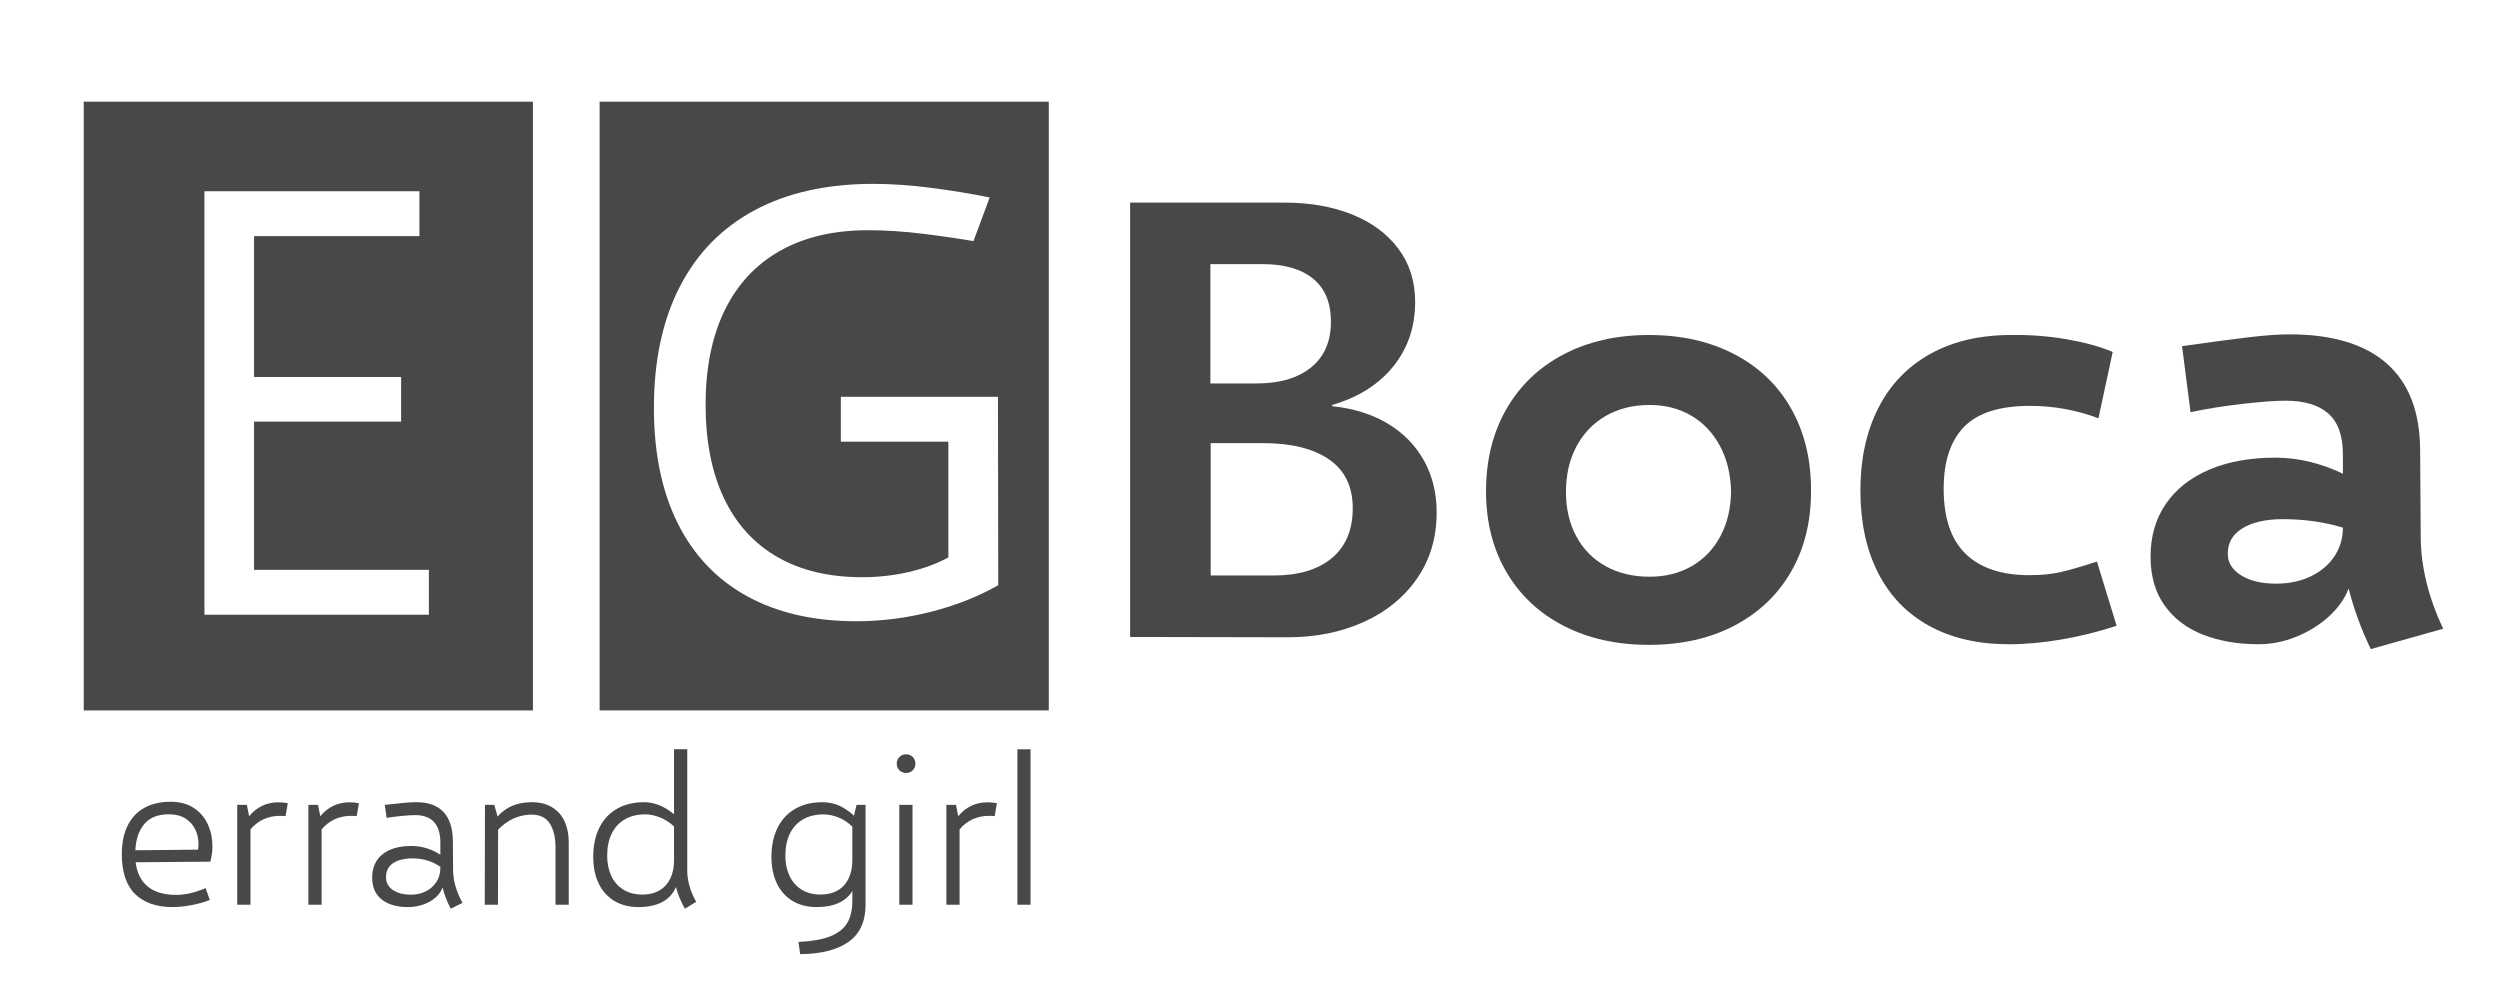
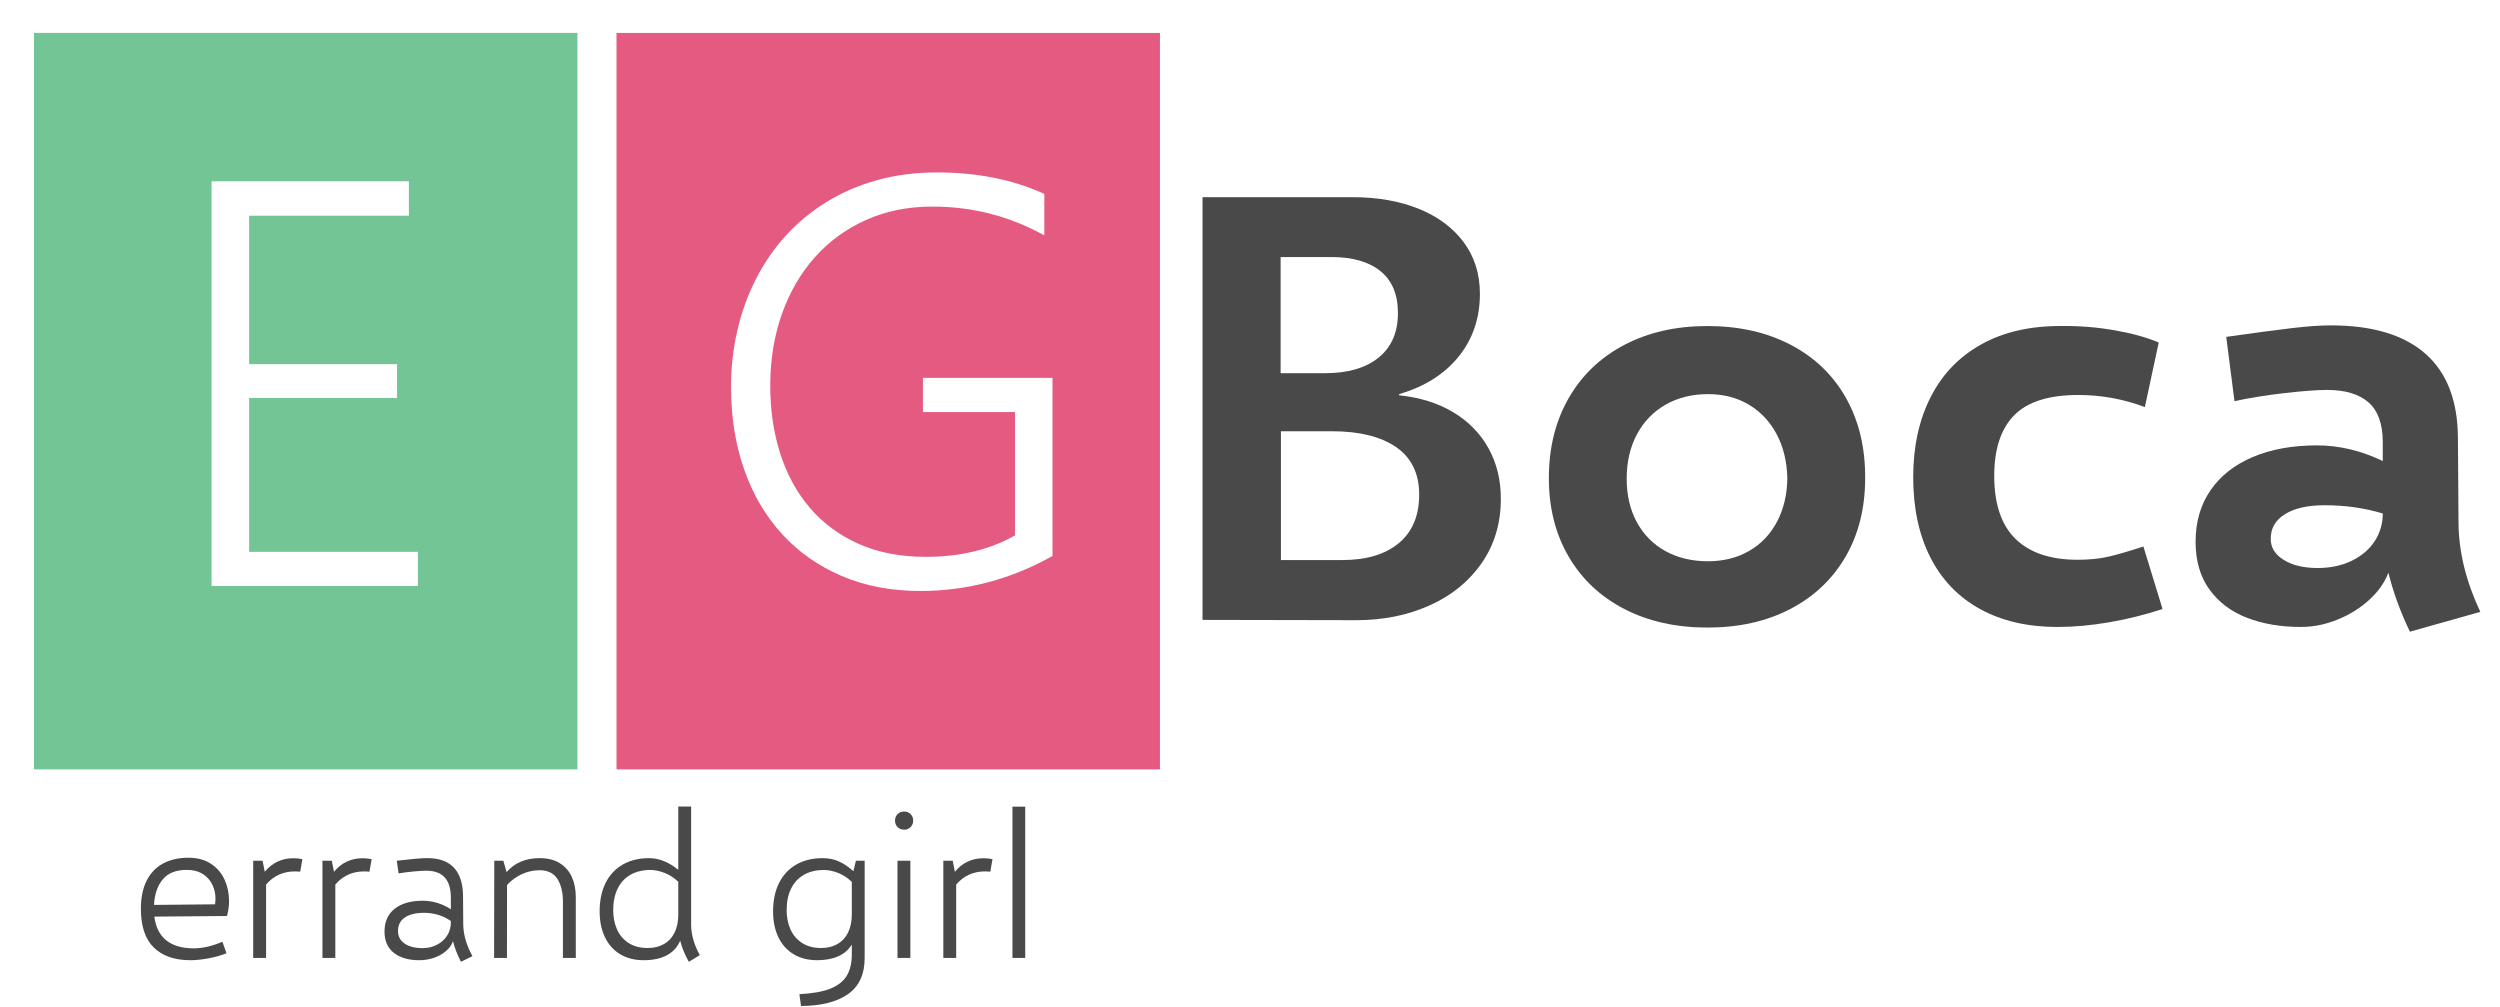
- <svg xmlns="http://www.w3.org/2000/svg" version="1.1" id="Layer_1" x="0px" y="0px" width="256.849px" height="103.407px" viewBox="0 0 256.849 103.407" enable-background="new 0 0 256.849 103.407" xml:space="preserve">
+ <svg xmlns="http://www.w3.org/2000/svg" version="1.1" id="Layer_1" x="0px" y="0px" width="263.925px" height="106.204px" viewBox="0 0 263.925 106.204" enable-background="new 0 0 263.925 106.204" xml:space="preserve">
  <g>
-     <path fill="#484848" d="M116.108,65.442V20.818h15.902c2.572,0,4.87,0.404,6.893,1.213s3.609,1.981,4.761,3.517   c1.151,1.536,1.728,3.361,1.728,5.477c0,2.552-0.747,4.756-2.24,6.613c-1.494,1.857-3.59,3.18-6.286,3.968v0.125   c2.198,0.229,4.103,0.825,5.71,1.789c1.607,0.965,2.848,2.23,3.719,3.797s1.307,3.345,1.307,5.337c0,2.572-0.669,4.828-2.007,6.768   c-1.338,1.94-3.169,3.435-5.492,4.482c-2.324,1.047-4.917,1.57-7.78,1.57L116.108,65.442z M129.084,39.396   c2.386,0,4.258-0.549,5.617-1.649c1.358-1.1,2.038-2.666,2.038-4.699c0-1.95-0.612-3.423-1.836-4.418   c-1.225-0.996-2.956-1.494-5.196-1.494h-5.353v12.261H129.084z M130.859,59.125c2.552,0,4.543-0.596,5.975-1.789   s2.147-2.899,2.147-5.119c0-2.22-0.81-3.89-2.428-5.011c-1.618-1.12-3.89-1.68-6.815-1.68h-5.352v13.599H130.859z" />
-     <path fill="#484848" d="M160.639,64.292c-2.531-1.308-4.491-3.154-5.881-5.539c-1.391-2.386-2.085-5.146-2.085-8.278   c0-3.194,0.694-6.006,2.085-8.433c1.39-2.427,3.35-4.305,5.881-5.632s5.456-1.992,8.775-1.992c3.34,0,6.275,0.664,8.807,1.992   s4.477,3.205,5.835,5.632s2.028,5.239,2.008,8.433c0,3.153-0.69,5.918-2.069,8.294c-1.381,2.375-3.325,4.216-5.835,5.523   c-2.511,1.307-5.426,1.96-8.745,1.96S163.17,65.598,160.639,64.292z M173.818,58.161c1.255-0.727,2.235-1.753,2.941-3.08   c0.705-1.328,1.068-2.863,1.089-4.606c-0.042-1.763-0.42-3.314-1.136-4.652c-0.716-1.338-1.696-2.375-2.94-3.112   c-1.245-0.736-2.677-1.104-4.295-1.104c-1.701,0-3.2,0.374-4.497,1.12c-1.296,0.747-2.303,1.795-3.019,3.143   c-0.715,1.349-1.073,2.905-1.073,4.668c0,1.743,0.358,3.272,1.073,4.59c0.716,1.317,1.723,2.334,3.019,3.05   c1.297,0.716,2.796,1.074,4.497,1.074C171.115,59.25,172.563,58.887,173.818,58.161z" />
-     <path fill="#484848" d="M198.185,64.292c-2.293-1.266-4.041-3.086-5.244-5.462c-1.203-2.375-1.805-5.191-1.805-8.449   c0-3.215,0.611-6.032,1.836-8.449c1.224-2.417,3.013-4.279,5.368-5.586c2.354-1.307,5.182-1.95,8.479-1.929   c1.888-0.021,3.75,0.13,5.586,0.451c1.836,0.322,3.387,0.752,4.652,1.292l-1.463,6.815c-2.261-0.851-4.605-1.276-7.032-1.276   c-3.112,0-5.368,0.716-6.769,2.147c-1.4,1.432-2.101,3.559-2.101,6.379c0,2.988,0.752,5.213,2.256,6.676   c1.504,1.462,3.688,2.193,6.551,2.193c1.224,0,2.308-0.109,3.252-0.326c0.943-0.219,2.173-0.576,3.688-1.074l2.022,6.598   c-1.825,0.602-3.698,1.068-5.616,1.4c-1.92,0.331-3.74,0.498-5.462,0.498C203.21,66.19,200.477,65.556,198.185,64.292z" />
-     <path fill="#484848" d="M243.572,66.688c-0.996-2.075-1.754-4.15-2.272-6.225c-0.394,1.037-1.068,1.992-2.022,2.863   s-2.069,1.566-3.345,2.085c-1.276,0.519-2.567,0.778-3.875,0.778c-2.116,0-4.009-0.322-5.679-0.965   c-1.671-0.643-2.993-1.639-3.968-2.988c-0.976-1.348-1.463-3.028-1.463-5.041c0-2.096,0.523-3.905,1.571-5.43   s2.536-2.697,4.466-3.517c1.93-0.819,4.19-1.229,6.784-1.229c2.323,0,4.637,0.55,6.939,1.649v-1.992   c0-1.909-0.498-3.304-1.494-4.186c-0.995-0.881-2.458-1.323-4.388-1.323c-1.037,0-2.516,0.109-4.435,0.327   s-3.698,0.503-5.337,0.855l-0.871-6.784c2.926-0.415,5.218-0.721,6.878-0.918c1.659-0.197,3.049-0.296,4.17-0.296   c4.377,0,7.701,0.996,9.974,2.987c2.271,1.992,3.417,4.959,3.438,8.9l0.062,8.962c0.021,3.05,0.789,6.183,2.304,9.397   L243.572,66.688z M237.425,59.204c1.048-0.509,1.856-1.199,2.428-2.07c0.57-0.871,0.855-1.846,0.855-2.925   c-1.909-0.581-3.963-0.871-6.161-0.871c-1.764,0-3.154,0.316-4.171,0.948c-1.017,0.634-1.514,1.51-1.493,2.631   c0,0.892,0.456,1.623,1.369,2.193s2.105,0.855,3.579,0.855C235.179,59.965,236.377,59.711,237.425,59.204z" />
+     <path fill="#494949" d="M126.949,65.442V20.818h15.901c2.572,0,4.87,0.404,6.894,1.213c2.022,0.809,3.609,1.981,4.761,3.517   c1.151,1.536,1.729,3.361,1.729,5.477c0,2.552-0.747,4.756-2.24,6.613c-1.494,1.857-3.59,3.18-6.286,3.968v0.125   c2.198,0.229,4.104,0.825,5.71,1.789c1.607,0.965,2.848,2.23,3.719,3.797s1.308,3.345,1.308,5.337c0,2.572-0.669,4.828-2.007,6.769   c-1.339,1.939-3.17,3.435-5.492,4.481c-2.324,1.048-4.917,1.57-7.78,1.57L126.949,65.442z M139.925,39.396   c2.387,0,4.258-0.549,5.617-1.649c1.358-1.1,2.038-2.666,2.038-4.699c0-1.95-0.612-3.423-1.836-4.418   c-1.225-0.996-2.956-1.494-5.196-1.494h-5.353v12.261L139.925,39.396L139.925,39.396z M141.7,59.125   c2.552,0,4.543-0.597,5.975-1.789c1.433-1.193,2.147-2.899,2.147-5.119c0-2.22-0.811-3.89-2.428-5.011   c-1.618-1.12-3.891-1.68-6.815-1.68h-5.352v13.6H141.7z" />
+     <path fill="#494949" d="M171.48,64.292c-2.531-1.308-4.491-3.153-5.882-5.539c-1.391-2.385-2.085-5.146-2.085-8.277   c0-3.194,0.694-6.006,2.085-8.433s3.351-4.305,5.882-5.632c2.53-1.327,5.456-1.992,8.774-1.992c3.34,0,6.275,0.664,8.808,1.992   c2.531,1.328,4.477,3.205,5.835,5.632c1.357,2.427,2.027,5.239,2.008,8.433c0,3.152-0.69,5.918-2.069,8.294   c-1.381,2.375-3.325,4.216-5.835,5.522c-2.511,1.308-5.426,1.961-8.745,1.961C176.937,66.252,174.01,65.598,171.48,64.292z    M184.659,58.161c1.255-0.727,2.235-1.752,2.94-3.08s1.068-2.863,1.09-4.605c-0.042-1.763-0.42-3.314-1.137-4.652   c-0.716-1.338-1.695-2.375-2.939-3.112c-1.245-0.736-2.677-1.104-4.295-1.104c-1.701,0-3.2,0.374-4.497,1.12   c-1.296,0.747-2.304,1.795-3.02,3.143c-0.715,1.349-1.072,2.905-1.072,4.668c0,1.744,0.357,3.272,1.072,4.589   c0.716,1.317,1.724,2.334,3.02,3.051c1.297,0.716,2.796,1.074,4.497,1.074C181.956,59.25,183.404,58.887,184.659,58.161z" />
+     <path fill="#494949" d="M209.026,64.292c-2.293-1.266-4.041-3.086-5.244-5.461s-1.805-5.191-1.805-8.45   c0-3.215,0.61-6.032,1.836-8.449c1.224-2.417,3.013-4.279,5.367-5.586c2.354-1.307,5.183-1.95,8.479-1.929   c1.888-0.021,3.75,0.13,5.586,0.451c1.836,0.322,3.387,0.752,4.652,1.292l-1.464,6.815c-2.261-0.851-4.604-1.276-7.031-1.276   c-3.112,0-5.368,0.716-6.77,2.147c-1.399,1.432-2.101,3.559-2.101,6.379c0,2.988,0.752,5.213,2.256,6.676   c1.504,1.462,3.688,2.193,6.551,2.193c1.225,0,2.309-0.109,3.252-0.326c0.943-0.219,2.173-0.576,3.688-1.074l2.021,6.598   c-1.824,0.603-3.697,1.068-5.615,1.4c-1.921,0.331-3.74,0.498-5.463,0.498C214.051,66.19,211.318,65.556,209.026,64.292z" />
+     <path fill="#494949" d="M254.413,66.688c-0.996-2.074-1.754-4.15-2.272-6.225c-0.394,1.037-1.067,1.992-2.021,2.863   s-2.069,1.565-3.345,2.084c-1.276,0.52-2.567,0.778-3.875,0.778c-2.116,0-4.01-0.321-5.68-0.965   c-1.671-0.644-2.992-1.64-3.968-2.988c-0.976-1.348-1.463-3.028-1.463-5.041c0-2.096,0.523-3.905,1.571-5.43   c1.048-1.525,2.536-2.697,4.466-3.517c1.93-0.819,4.189-1.229,6.784-1.229c2.322,0,4.637,0.55,6.938,1.649v-1.992   c0-1.909-0.498-3.304-1.494-4.186c-0.995-0.881-2.458-1.323-4.388-1.323c-1.037,0-2.516,0.109-4.435,0.327   c-1.919,0.218-3.698,0.503-5.337,0.855l-0.871-6.784c2.926-0.415,5.218-0.721,6.878-0.918c1.659-0.197,3.049-0.296,4.17-0.296   c4.377,0,7.701,0.996,9.974,2.987c2.271,1.992,3.417,4.959,3.438,8.9l0.062,8.961c0.021,3.051,0.789,6.184,2.304,9.397   L254.413,66.688z M248.265,59.204c1.049-0.509,1.856-1.199,2.429-2.07c0.569-0.87,0.854-1.846,0.854-2.924   c-1.909-0.582-3.963-0.871-6.161-0.871c-1.764,0-3.153,0.315-4.171,0.947c-1.017,0.635-1.514,1.51-1.493,2.631   c0,0.893,0.456,1.623,1.369,2.193s2.105,0.855,3.579,0.855C246.02,59.965,247.218,59.711,248.265,59.204z" />
  </g>
  <g>
-     <path fill="#484848" d="M19.93,83.023c0.646,0.432,1.124,0.995,1.433,1.69s0.463,1.437,0.463,2.223   c0,0.555-0.074,1.085-0.221,1.591l-7.668,0.063c0.14,1.109,0.56,1.945,1.259,2.507s1.669,0.843,2.913,0.843   c0.927,0,1.931-0.232,3.013-0.695l0.432,1.211c-0.499,0.211-1.111,0.387-1.838,0.527c-0.727,0.14-1.385,0.21-1.975,0.21   c-1.658,0-2.943-0.443-3.855-1.332c-0.913-0.889-1.37-2.256-1.37-4.104c0-1.151,0.199-2.129,0.595-2.934   c0.397-0.804,0.971-1.413,1.723-1.827c0.751-0.414,1.65-0.622,2.696-0.622C18.483,82.375,19.284,82.59,19.93,83.023z    M20.393,86.694c0-0.52-0.11-1.012-0.332-1.475c-0.221-0.464-0.559-0.839-1.011-1.127c-0.453-0.288-1.017-0.433-1.691-0.433   c-1.131,0-1.975,0.334-2.533,1.001c-0.559,0.667-0.866,1.566-0.922,2.696l6.436-0.063C20.376,87.083,20.393,86.883,20.393,86.694z" />
-     <path fill="#484848" d="M26.93,82.791c0.509-0.242,1.069-0.363,1.68-0.363c0.309,0,0.628,0.032,0.958,0.095l-0.232,1.327   c-0.189-0.021-0.379-0.031-0.569-0.031c-0.618,0-1.183,0.118-1.696,0.353c-0.513,0.236-0.958,0.582-1.338,1.038v7.742h-1.359   v-10.26h0.99l0.232,1.169C25.976,83.39,26.421,83.034,26.93,82.791z" />
-     <path fill="#484848" d="M34.24,82.791c0.509-0.242,1.069-0.363,1.68-0.363c0.309,0,0.628,0.032,0.958,0.095l-0.232,1.327   c-0.189-0.021-0.379-0.031-0.569-0.031c-0.618,0-1.183,0.118-1.696,0.353c-0.513,0.236-0.958,0.582-1.338,1.038v7.742h-1.359   v-10.26h0.99l0.232,1.169C33.287,83.39,33.731,83.034,34.24,82.791z" />
-     <path fill="#484848" d="M46.307,93.362c-0.386-0.751-0.667-1.479-0.843-2.181c-0.126,0.379-0.363,0.722-0.711,1.027   s-0.769,0.546-1.264,0.722c-0.495,0.175-1.027,0.263-1.596,0.263c-1.117,0-2.005-0.258-2.665-0.773   c-0.66-0.517-0.99-1.267-0.99-2.249c0-1.04,0.356-1.842,1.069-2.407c0.712-0.565,1.697-0.849,2.955-0.849   c1.053,0,2.047,0.299,2.981,0.896v-1.222c0-1.896-0.867-2.844-2.602-2.844c-0.309,0-0.75,0.026-1.322,0.079   c-0.572,0.052-1.104,0.121-1.596,0.205l-0.19-1.338c0.857-0.099,1.529-0.169,2.018-0.211c0.488-0.042,0.897-0.063,1.227-0.063   c1.229,0,2.16,0.337,2.792,1.011s0.952,1.679,0.958,3.013l0.021,2.929c0.007,1.103,0.33,2.233,0.969,3.392L46.307,93.362z    M43.758,91.571c0.457-0.231,0.818-0.555,1.085-0.969c0.267-0.414,0.4-0.892,0.4-1.433v-0.105c-0.372-0.274-0.802-0.488-1.29-0.643   c-0.488-0.154-1-0.231-1.533-0.231c-0.871,0-1.549,0.163-2.033,0.489c-0.484,0.327-0.727,0.803-0.727,1.428   c0,0.562,0.232,1.004,0.695,1.327s1.096,0.484,1.896,0.484C42.799,91.918,43.301,91.802,43.758,91.571z" />
-     <path fill="#484848" d="M56.73,82.944c0.572,0.352,0.999,0.836,1.28,1.453c0.281,0.618,0.421,1.328,0.421,2.128v6.426h-1.359v-5.94   c0-0.977-0.191-1.771-0.574-2.387c-0.383-0.614-1.013-0.925-1.891-0.932c-0.674,0.007-1.306,0.149-1.896,0.427   s-1.103,0.654-1.538,1.132l-0.01,7.7h-1.359l0.021-10.26h0.958l0.337,1.201c0.857-0.983,2.022-1.475,3.498-1.475   C55.454,82.417,56.158,82.592,56.73,82.944z" />
-     <path fill="#484848" d="M70.366,93.362c-0.436-0.779-0.741-1.523-0.917-2.233c-0.281,0.674-0.746,1.188-1.396,1.538   c-0.65,0.352-1.47,0.526-2.46,0.526c-0.948,0-1.771-0.209-2.47-0.626c-0.699-0.418-1.236-1.016-1.611-1.791   c-0.376-0.776-0.564-1.69-0.564-2.744c0-1.151,0.209-2.149,0.627-2.992s1.02-1.49,1.807-1.943s1.713-0.679,2.781-0.679   c1.054,0,2.082,0.41,3.086,1.232v-6.679h1.359v12.504c0.007,1.032,0.313,2.093,0.917,3.181L70.366,93.362z M67.749,91.481   c0.488-0.284,0.86-0.691,1.117-1.222s0.384-1.153,0.384-1.869v-3.477c-0.436-0.414-0.916-0.725-1.443-0.933   c-0.527-0.207-1.029-0.311-1.506-0.311c-0.815,0-1.515,0.169-2.102,0.506S63.163,85,62.85,85.635s-0.469,1.396-0.469,2.28   c0,0.759,0.135,1.438,0.406,2.038c0.271,0.601,0.68,1.077,1.227,1.428c0.548,0.352,1.215,0.526,2.001,0.526   C66.683,91.908,67.26,91.766,67.749,91.481z" />
-     <path fill="#484848" d="M88.927,82.691v10.26c0,1.728-0.587,3.002-1.759,3.824c-1.174,0.821-2.827,1.239-4.962,1.253l-0.168-1.253   c1.355-0.063,2.435-0.253,3.24-0.569c0.803-0.315,1.387-0.767,1.748-1.354c0.361-0.586,0.543-1.343,0.543-2.27V91.54   c-0.324,0.541-0.794,0.951-1.412,1.232c-0.618,0.28-1.365,0.421-2.244,0.421c-0.955,0-1.782-0.209-2.481-0.626   c-0.699-0.418-1.236-1.016-1.611-1.791c-0.376-0.776-0.564-1.69-0.564-2.744c0-1.151,0.211-2.149,0.632-2.992   s1.025-1.49,1.812-1.943c0.786-0.453,1.713-0.679,2.781-0.679c0.632,0,1.206,0.115,1.722,0.347   c0.517,0.232,1.027,0.576,1.533,1.033L88,82.691H88.927z M87.569,88.4v-3.476c-0.436-0.422-0.916-0.735-1.438-0.943   c-0.522-0.207-1.026-0.311-1.512-0.311c-0.814,0-1.517,0.169-2.106,0.506S81.47,85,81.158,85.635s-0.469,1.396-0.469,2.28   c0,0.759,0.137,1.438,0.411,2.038c0.274,0.601,0.685,1.077,1.232,1.428c0.548,0.352,1.215,0.526,2.001,0.526   c0.667,0,1.244-0.142,1.732-0.427c0.488-0.284,0.86-0.691,1.117-1.222c0.256-0.53,0.385-1.153,0.385-1.869V88.4z" />
-     <path fill="#484848" d="M92.403,79.141c-0.182-0.183-0.273-0.411-0.273-0.685c0-0.274,0.092-0.502,0.273-0.685   c0.184-0.183,0.412-0.274,0.686-0.274s0.502,0.092,0.685,0.274s0.274,0.41,0.274,0.685c0,0.273-0.092,0.502-0.274,0.685   s-0.411,0.273-0.685,0.273S92.586,79.324,92.403,79.141z M92.393,82.691h1.359v10.26h-1.359V82.691z" />
-     <path fill="#484848" d="M99.782,82.791c0.509-0.242,1.069-0.363,1.681-0.363c0.309,0,0.628,0.032,0.958,0.095l-0.231,1.327   c-0.189-0.021-0.379-0.031-0.569-0.031c-0.618,0-1.183,0.118-1.696,0.353c-0.512,0.236-0.958,0.582-1.338,1.038v7.742h-1.358   v-10.26h0.99l0.231,1.169C98.828,83.39,99.274,83.034,99.782,82.791z" />
-     <path fill="#484848" d="M104.528,76.982h1.349v15.969h-1.349V76.982z" />
+     <path fill="#494949" d="M22.286,91.199c0.646,0.433,1.124,0.995,1.433,1.69s0.463,1.437,0.463,2.223   c0,0.555-0.074,1.085-0.221,1.591l-7.668,0.063c0.14,1.109,0.56,1.945,1.259,2.507s1.669,0.843,2.913,0.843   c0.927,0,1.931-0.232,3.013-0.695l0.433,1.211c-0.499,0.211-1.111,0.387-1.839,0.527c-0.727,0.141-1.385,0.21-1.975,0.21   c-1.658,0-2.943-0.442-3.854-1.332c-0.913-0.889-1.37-2.256-1.37-4.104c0-1.15,0.198-2.129,0.595-2.934   c0.396-0.804,0.971-1.412,1.723-1.826c0.751-0.414,1.65-0.623,2.696-0.623C20.839,90.551,21.64,90.766,22.286,91.199z    M22.749,94.87c0-0.52-0.11-1.012-0.332-1.475c-0.222-0.465-0.56-0.84-1.012-1.127c-0.452-0.288-1.017-0.434-1.69-0.434   c-1.131,0-1.976,0.334-2.533,1.002c-0.559,0.666-0.866,1.565-0.922,2.695l6.436-0.063C22.732,95.258,22.749,95.059,22.749,94.87z" />
+     <path fill="#494949" d="M29.286,90.967c0.509-0.242,1.068-0.363,1.68-0.363c0.309,0,0.628,0.031,0.958,0.095l-0.232,1.327   c-0.188-0.021-0.379-0.031-0.568-0.031c-0.618,0-1.184,0.118-1.696,0.354c-0.513,0.236-0.958,0.582-1.338,1.037v7.742H26.73v-10.26   h0.99l0.232,1.169C28.332,91.566,28.777,91.209,29.286,90.967z" />
+     <path fill="#494949" d="M36.596,90.967c0.509-0.242,1.069-0.363,1.68-0.363c0.31,0,0.628,0.031,0.958,0.095l-0.231,1.327   c-0.189-0.021-0.379-0.031-0.569-0.031c-0.618,0-1.183,0.118-1.696,0.354c-0.513,0.236-0.958,0.582-1.338,1.037v7.742H34.04v-10.26   h0.989l0.232,1.169C35.643,91.566,36.087,91.209,36.596,90.967z" />
+     <path fill="#494949" d="M48.663,101.538c-0.387-0.751-0.667-1.479-0.844-2.181c-0.126,0.379-0.362,0.722-0.711,1.026   c-0.348,0.306-0.769,0.547-1.264,0.723c-0.495,0.175-1.027,0.263-1.596,0.263c-1.117,0-2.005-0.258-2.665-0.772   c-0.66-0.518-0.99-1.268-0.99-2.25c0-1.039,0.356-1.842,1.069-2.406c0.712-0.564,1.696-0.85,2.955-0.85   c1.053,0,2.047,0.299,2.98,0.896v-1.223c0-1.896-0.867-2.844-2.602-2.844c-0.31,0-0.75,0.026-1.322,0.08   c-0.572,0.051-1.104,0.12-1.596,0.204l-0.19-1.338c0.857-0.099,1.529-0.169,2.018-0.211s0.897-0.063,1.228-0.063   c1.229,0,2.16,0.338,2.792,1.012s0.952,1.679,0.958,3.013l0.021,2.929c0.008,1.104,0.33,2.233,0.97,3.393L48.663,101.538z    M46.114,99.747c0.457-0.23,0.818-0.555,1.085-0.969c0.268-0.414,0.4-0.893,0.4-1.434V97.24c-0.372-0.274-0.802-0.487-1.29-0.644   c-0.488-0.153-1-0.23-1.533-0.23c-0.871,0-1.549,0.163-2.032,0.489c-0.484,0.327-0.728,0.803-0.728,1.428   c0,0.562,0.232,1.004,0.695,1.327c0.463,0.322,1.096,0.484,1.896,0.484C45.155,100.094,45.656,99.977,46.114,99.747z" />
+     <path fill="#494949" d="M59.086,91.12c0.571,0.352,0.999,0.836,1.279,1.453c0.281,0.618,0.422,1.328,0.422,2.128v6.427h-1.359   v-5.941c0-0.977-0.191-1.77-0.574-2.387c-0.383-0.613-1.013-0.924-1.891-0.932c-0.674,0.008-1.307,0.148-1.896,0.428   c-0.59,0.277-1.103,0.653-1.538,1.131l-0.01,7.701H52.16l0.021-10.261h0.958l0.337,1.201c0.857-0.983,2.022-1.476,3.498-1.476   C57.81,90.592,58.514,90.768,59.086,91.12z" />
+     <path fill="#494949" d="M72.722,101.538c-0.436-0.779-0.741-1.523-0.917-2.232c-0.281,0.674-0.746,1.188-1.396,1.537   c-0.65,0.353-1.471,0.526-2.461,0.526c-0.947,0-1.771-0.209-2.47-0.626c-0.699-0.418-1.235-1.016-1.61-1.791   c-0.376-0.775-0.564-1.689-0.564-2.744c0-1.15,0.209-2.148,0.627-2.992c0.418-0.842,1.021-1.49,1.807-1.942   c0.787-0.453,1.714-0.679,2.781-0.679c1.054,0,2.082,0.41,3.086,1.231v-6.679h1.359v12.504c0.007,1.031,0.313,2.093,0.917,3.182   L72.722,101.538z M70.105,99.657c0.488-0.283,0.86-0.691,1.117-1.223c0.257-0.53,0.384-1.152,0.384-1.868v-3.478   c-0.436-0.414-0.916-0.725-1.442-0.933c-0.527-0.207-1.029-0.312-1.507-0.312c-0.814,0-1.515,0.17-2.102,0.506   c-0.587,0.338-1.036,0.826-1.349,1.461c-0.313,0.635-0.47,1.396-0.47,2.279c0,0.76,0.136,1.438,0.406,2.039   c0.271,0.601,0.68,1.076,1.228,1.428s1.215,0.525,2.001,0.525C69.039,100.084,69.615,99.942,70.105,99.657z" />
+     <path fill="#494949" d="M91.282,90.867v10.261c0,1.728-0.587,3.002-1.759,3.823c-1.174,0.821-2.827,1.239-4.962,1.253l-0.168-1.253   c1.355-0.063,2.436-0.253,3.24-0.569c0.803-0.314,1.387-0.767,1.748-1.354c0.361-0.586,0.543-1.344,0.543-2.27v-1.043   c-0.324,0.541-0.794,0.951-1.412,1.232c-0.618,0.279-1.365,0.421-2.244,0.421c-0.955,0-1.782-0.209-2.48-0.626   c-0.699-0.418-1.236-1.016-1.611-1.791c-0.376-0.775-0.564-1.689-0.564-2.744c0-1.15,0.211-2.148,0.633-2.992   c0.421-0.842,1.024-1.49,1.812-1.942c0.786-0.453,1.713-0.679,2.781-0.679c0.632,0,1.206,0.115,1.722,0.347   c0.518,0.231,1.027,0.575,1.533,1.032l0.263-1.106H91.282z M89.925,96.576V93.1c-0.437-0.422-0.916-0.735-1.438-0.943   c-0.521-0.207-1.025-0.311-1.512-0.311c-0.813,0-1.517,0.168-2.105,0.506c-0.59,0.337-1.043,0.824-1.355,1.459   c-0.312,0.635-0.469,1.396-0.469,2.279c0,0.76,0.137,1.438,0.411,2.039c0.273,0.601,0.685,1.076,1.231,1.428   c0.548,0.352,1.215,0.525,2.001,0.525c0.667,0,1.244-0.142,1.732-0.427c0.488-0.284,0.859-0.69,1.117-1.222   c0.256-0.53,0.385-1.153,0.385-1.869v0.011H89.925z" />
+     <path fill="#494949" d="M94.759,87.317c-0.182-0.184-0.273-0.411-0.273-0.686c0-0.273,0.093-0.502,0.273-0.685   c0.184-0.183,0.412-0.274,0.686-0.274c0.274,0,0.502,0.092,0.686,0.274c0.183,0.183,0.273,0.41,0.273,0.685   c0,0.273-0.092,0.502-0.273,0.686c-0.183,0.184-0.411,0.273-0.686,0.273C95.171,87.59,94.942,87.5,94.759,87.317z M94.749,90.867   h1.358v10.261h-1.358V90.867z" />
+     <path fill="#494949" d="M102.138,90.967c0.509-0.242,1.069-0.363,1.681-0.363c0.31,0,0.628,0.031,0.958,0.095l-0.23,1.327   c-0.189-0.021-0.379-0.031-0.569-0.031c-0.618,0-1.183,0.118-1.696,0.354c-0.512,0.236-0.958,0.582-1.338,1.037v7.742h-1.357   v-10.26h0.989l0.231,1.169C101.184,91.566,101.63,91.209,102.138,90.967z" />
+     <path fill="#494949" d="M106.884,85.158h1.349v15.97h-1.349V85.158z" />
  </g>
-   <g>
-     <path fill="#484848" d="M61.604,10.446v62.543h46.148V10.446H61.604z M95.656,62.854c-2.538,0.646-5.092,0.971-7.66,0.971   c-4.39,0-8.142-0.859-11.257-2.579c-3.115-1.719-5.487-4.218-7.115-7.494c-1.628-3.276-2.442-7.222-2.442-11.833   c0-4.854,0.885-9.006,2.655-12.455c1.77-3.448,4.339-6.072,7.707-7.873c3.368-1.801,7.429-2.701,12.182-2.701   c1.861,0,3.844,0.137,5.947,0.41s4.105,0.602,6.008,0.986l-1.669,4.49c-1.497-0.263-3.227-0.516-5.188-0.758   c-1.963-0.243-3.844-0.365-5.644-0.365c-3.52,0-6.528,0.703-9.026,2.109s-4.399,3.449-5.704,6.129s-1.957,5.912-1.957,9.693   c0,3.742,0.627,6.938,1.881,9.588c1.254,2.65,3.084,4.668,5.492,6.053c2.407,1.387,5.31,2.078,8.708,2.078   c1.639,0,3.227-0.176,4.764-0.53c1.537-0.354,2.902-0.854,4.096-1.502V45.377H86.388v-4.611h16.142l0.029,19.357   C100.496,61.296,98.196,62.207,95.656,62.854z" />
-   </g>
-   <g>
-     <path fill="#484848" d="M8.604,10.446v62.543h46.148V10.446H8.604z M44.063,63.157H21.004V19.649h22.088v4.611H26.101v14.473h15.11   v4.582h-15.11v15.23h17.962V63.157z" />
-   </g>
+   <path fill="#74C596" d="M3.589,3.473v77.75h57.374V3.473H3.589z M44.118,61.864H22.336V19.137h20.83v3.635H26.3v15.672h15.615v3.575  H26.3v16.24h17.82v3.605H44.118z" />
+   <path fill="#E55A81" d="M65.086,3.478v77.75h57.37V3.478H65.086z M111.112,58.695c-4.391,2.463-9.041,3.695-13.942,3.695  c-3.099,0-5.879-0.533-8.34-1.595c-2.466-1.063-4.563-2.542-6.291-4.438c-1.728-1.897-3.054-4.162-3.978-6.795  c-0.922-2.629-1.384-5.526-1.384-8.685c0-2.085,0.22-4.093,0.669-6.019c0.445-1.926,1.104-3.735,1.969-5.422  c0.862-1.689,1.92-3.219,3.172-4.59c1.25-1.37,2.687-2.551,4.307-3.545c1.617-0.993,3.396-1.757,5.344-2.294  c1.947-0.537,4.043-0.804,6.287-0.804c4.23,0,8.01,0.754,11.324,2.265v4.379c-3.656-2.026-7.589-3.038-11.803-3.038  c-2.596,0-4.953,0.476-7.058,1.43c-2.106,0.952-3.899,2.265-5.379,3.934c-1.479,1.667-2.627,3.639-3.442,5.914  c-0.813,2.274-1.231,4.742-1.25,7.405c-0.021,2.642,0.322,5.08,1.029,7.315c0.706,2.233,1.752,4.166,3.143,5.795  c1.393,1.629,3.107,2.899,5.154,3.813c2.047,0.915,4.412,1.371,7.094,1.371c3.613,0,6.754-0.754,9.418-2.264V43.5h-9.721v-3.606  h13.678V58.695z" />
</svg>
